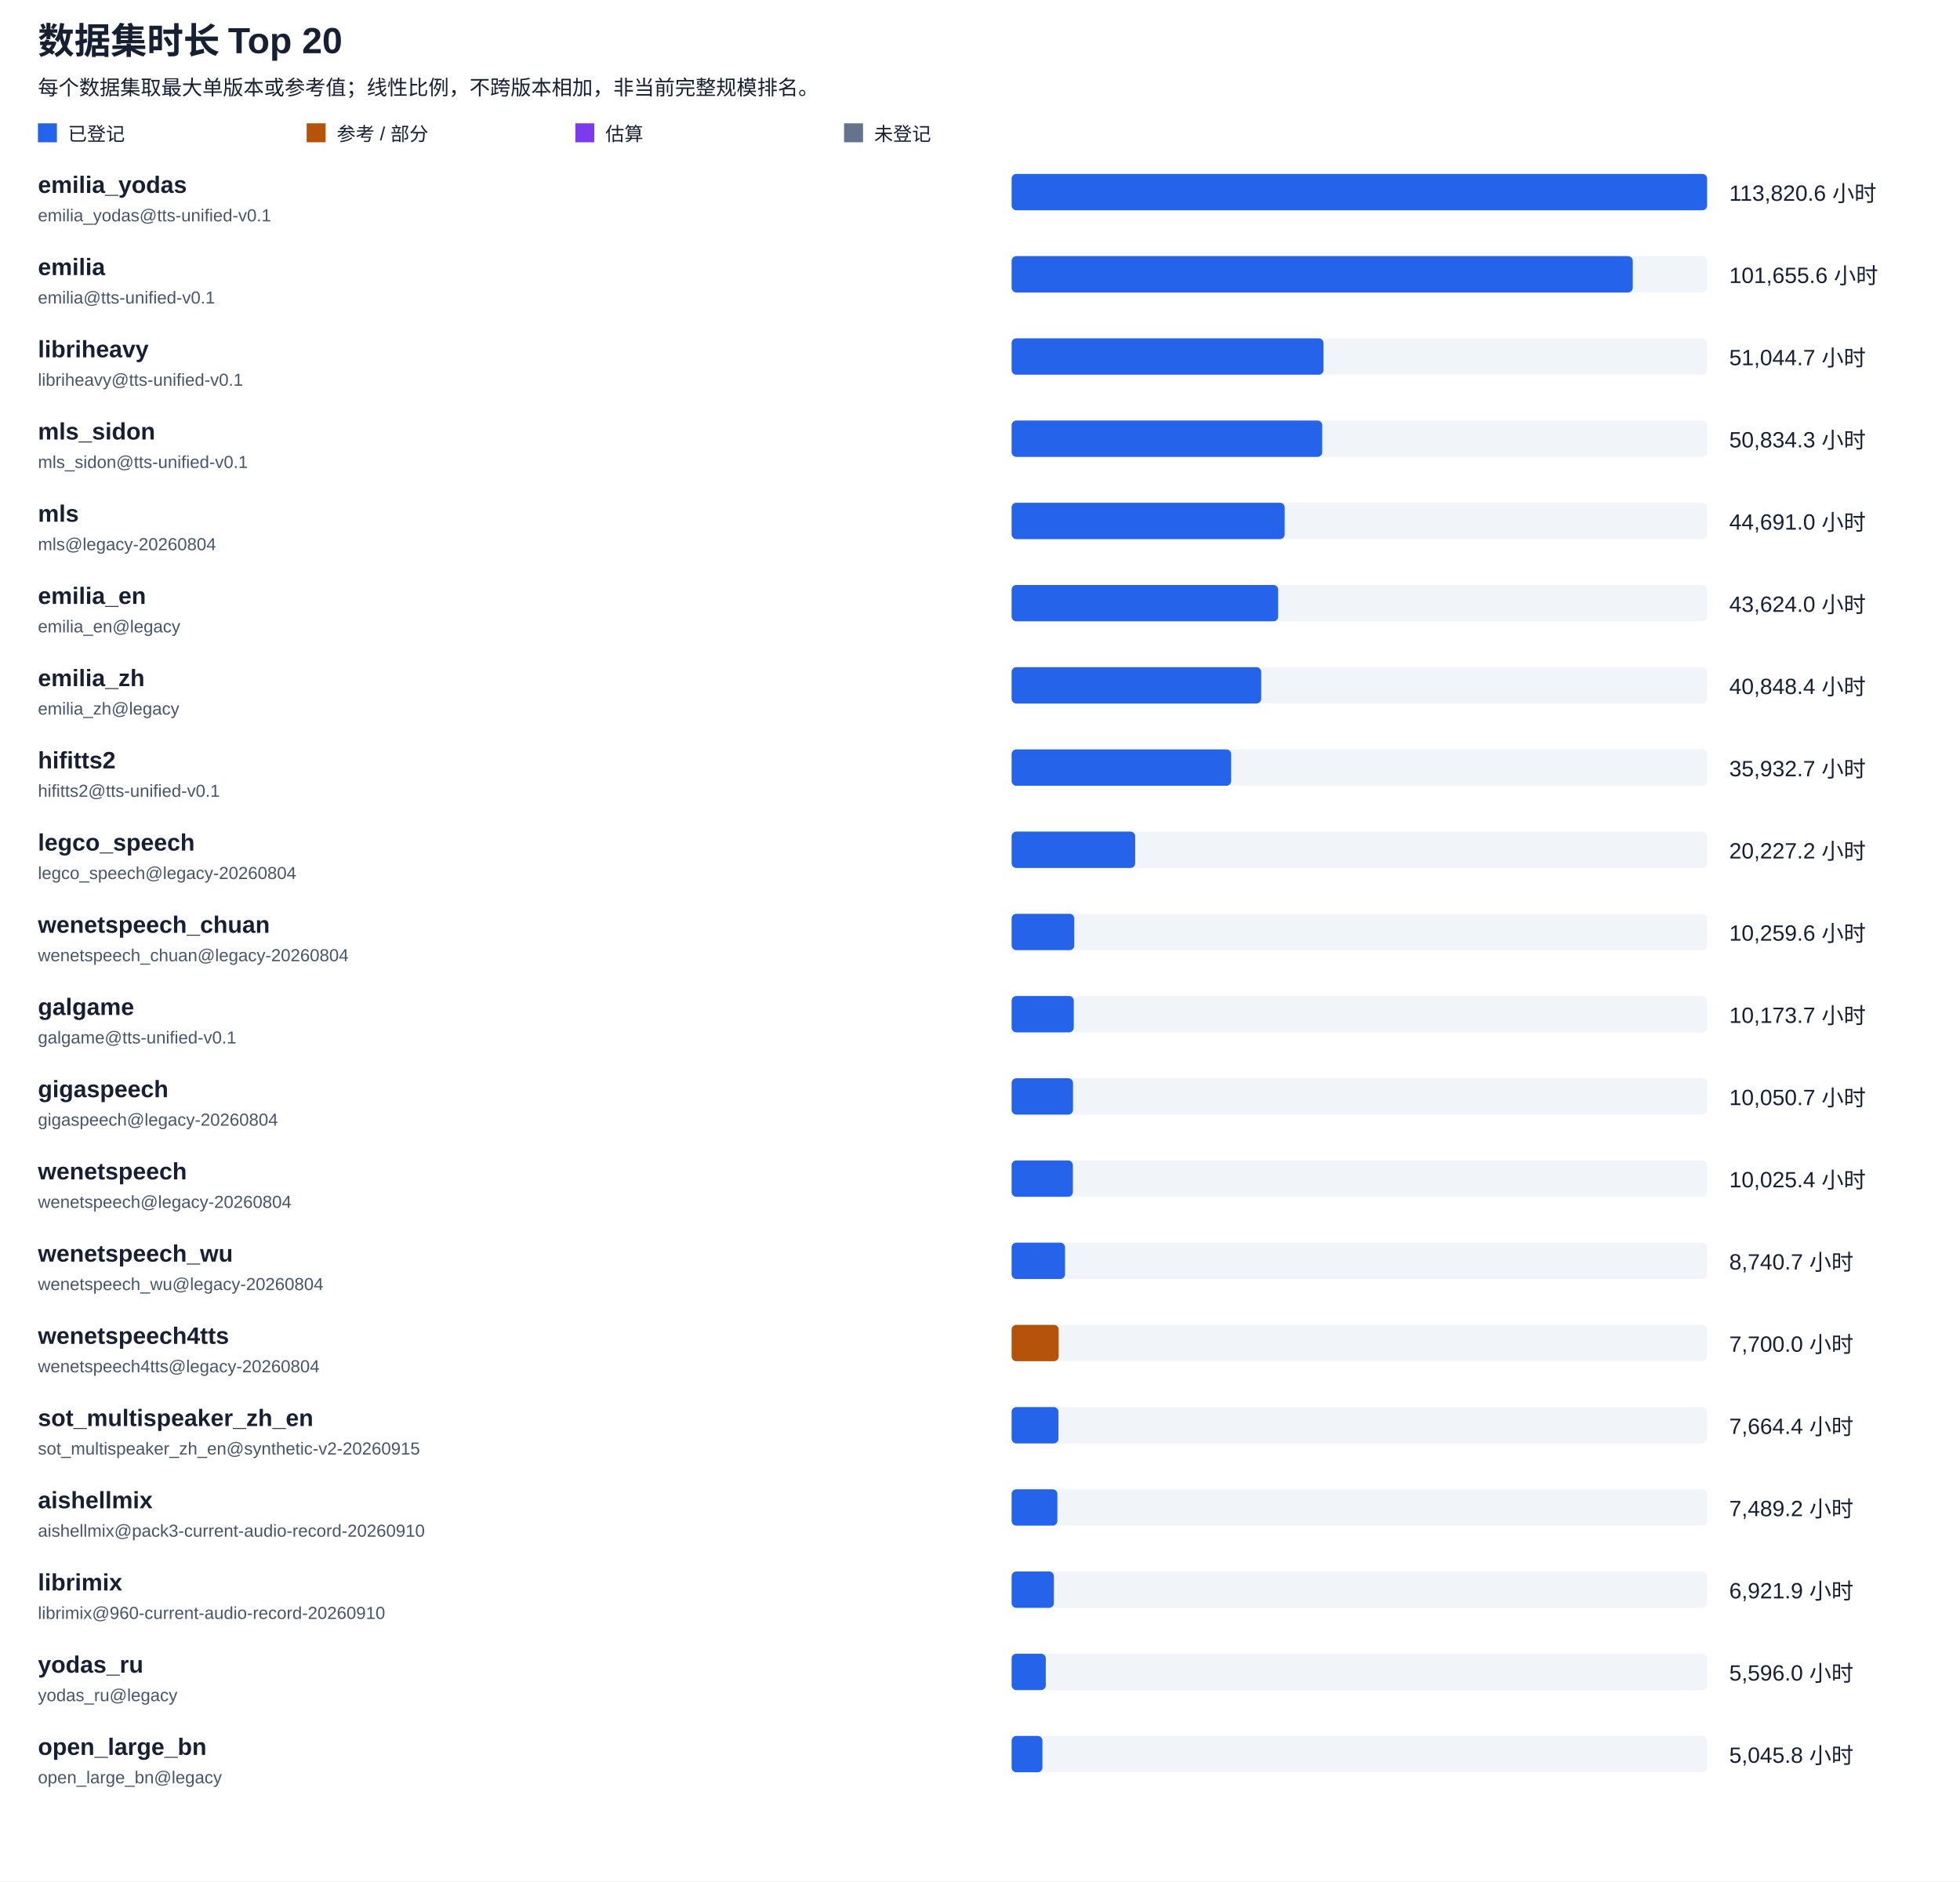
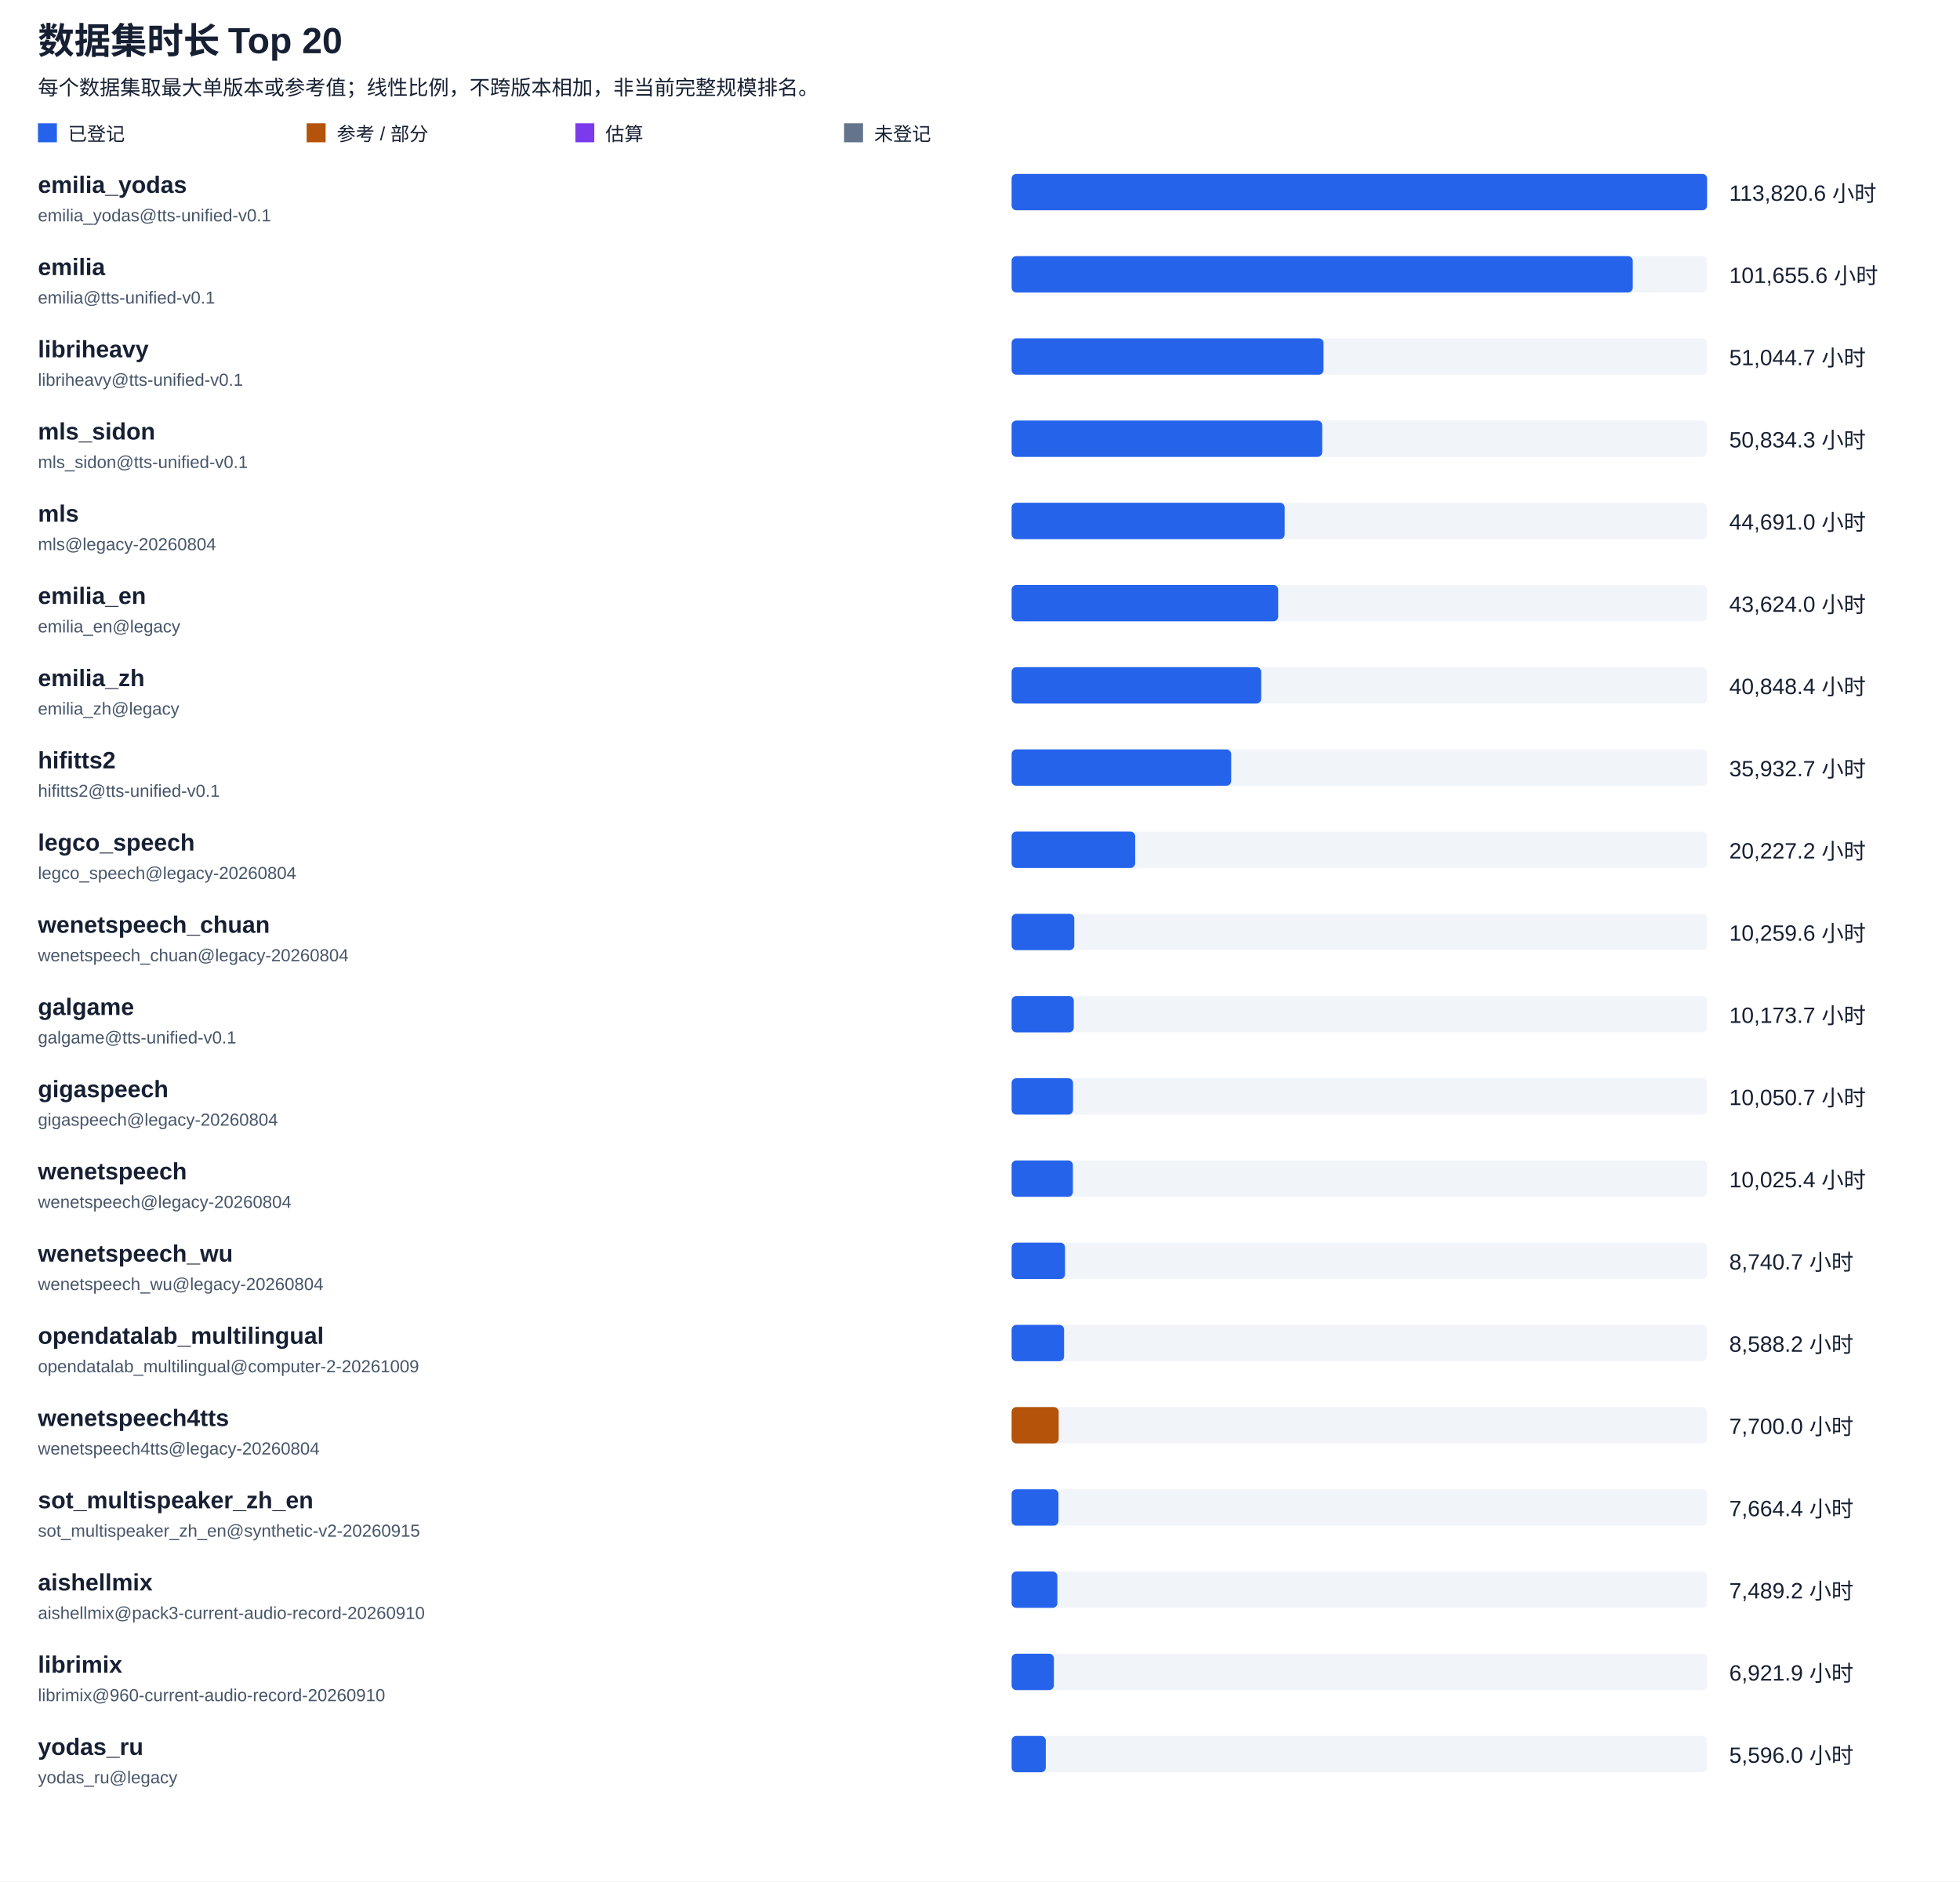
<svg xmlns="http://www.w3.org/2000/svg" width="1240" height="1190" viewBox="0 0 1240 1190" role="img" aria-labelledby="title desc">
  <rect width="100%" height="100%" fill="white" />
  <g font-family="Arial, Noto Sans CJK SC, Microsoft YaHei, sans-serif" fill="#172033">
    <text x="24" y="34" font-size="23" font-weight="700">数据集时长 Top 20</text>
    <text x="24" y="60" font-size="13">每个数据集取最大单版本或参考值；线性比例，不跨版本相加，非当前完整规模排名。</text>
    <rect x="24" y="78" width="12" height="12" fill="#2563eb" />
    <text x="43" y="89" font-size="12">已登记</text>
    <rect x="194" y="78" width="12" height="12" fill="#b45309" />
    <text x="213" y="89" font-size="12">参考 / 部分</text>
    <rect x="364" y="78" width="12" height="12" fill="#7c3aed" />
    <text x="383" y="89" font-size="12">估算</text>
    <rect x="534" y="78" width="12" height="12" fill="#64748b" />
    <text x="553" y="89" font-size="12">未登记</text>
    <text x="24" y="122" font-size="15" font-weight="600">emilia_yodas</text>
    <text x="24" y="140" font-size="11" fill="#475569">emilia_yodas@tts-unified-v0.1</text>
    <rect x="640" y="110" width="440" height="23" rx="3" fill="#f1f5f9" />
    <rect x="640" y="110" width="440.00" height="23" rx="3" fill="#2563eb" />
    <text x="1094" y="127" font-size="14">113,820.6 小时</text>
    <text x="24" y="174" font-size="15" font-weight="600">emilia</text>
    <text x="24" y="192" font-size="11" fill="#475569">emilia@tts-unified-v0.1</text>
    <rect x="640" y="162" width="440" height="23" rx="3" fill="#f1f5f9" />
    <rect x="640" y="162" width="392.97" height="23" rx="3" fill="#2563eb" />
    <text x="1094" y="179" font-size="14">101,655.6 小时</text>
    <text x="24" y="226" font-size="15" font-weight="600">libriheavy</text>
    <text x="24" y="244" font-size="11" fill="#475569">libriheavy@tts-unified-v0.1</text>
    <rect x="640" y="214" width="440" height="23" rx="3" fill="#f1f5f9" />
    <rect x="640" y="214" width="197.33" height="23" rx="3" fill="#2563eb" />
    <text x="1094" y="231" font-size="14">51,044.7 小时</text>
    <text x="24" y="278" font-size="15" font-weight="600">mls_sidon</text>
    <text x="24" y="296" font-size="11" fill="#475569">mls_sidon@tts-unified-v0.1</text>
    <rect x="640" y="266" width="440" height="23" rx="3" fill="#f1f5f9" />
    <rect x="640" y="266" width="196.51" height="23" rx="3" fill="#2563eb" />
    <text x="1094" y="283" font-size="14">50,834.3 小时</text>
    <text x="24" y="330" font-size="15" font-weight="600">mls</text>
    <text x="24" y="348" font-size="11" fill="#475569">mls@legacy-20260804</text>
    <rect x="640" y="318" width="440" height="23" rx="3" fill="#f1f5f9" />
    <rect x="640" y="318" width="172.76" height="23" rx="3" fill="#2563eb" />
    <text x="1094" y="335" font-size="14">44,691.0 小时</text>
    <text x="24" y="382" font-size="15" font-weight="600">emilia_en</text>
    <text x="24" y="400" font-size="11" fill="#475569">emilia_en@legacy</text>
    <rect x="640" y="370" width="440" height="23" rx="3" fill="#f1f5f9" />
    <rect x="640" y="370" width="168.64" height="23" rx="3" fill="#2563eb" />
    <text x="1094" y="387" font-size="14">43,624.0 小时</text>
    <text x="24" y="434" font-size="15" font-weight="600">emilia_zh</text>
    <text x="24" y="452" font-size="11" fill="#475569">emilia_zh@legacy</text>
    <rect x="640" y="422" width="440" height="23" rx="3" fill="#f1f5f9" />
    <rect x="640" y="422" width="157.91" height="23" rx="3" fill="#2563eb" />
    <text x="1094" y="439" font-size="14">40,848.4 小时</text>
    <text x="24" y="486" font-size="15" font-weight="600">hifitts2</text>
    <text x="24" y="504" font-size="11" fill="#475569">hifitts2@tts-unified-v0.1</text>
    <rect x="640" y="474" width="440" height="23" rx="3" fill="#f1f5f9" />
    <rect x="640" y="474" width="138.91" height="23" rx="3" fill="#2563eb" />
    <text x="1094" y="491" font-size="14">35,932.7 小时</text>
    <text x="24" y="538" font-size="15" font-weight="600">legco_speech</text>
    <text x="24" y="556" font-size="11" fill="#475569">legco_speech@legacy-20260804</text>
    <rect x="640" y="526" width="440" height="23" rx="3" fill="#f1f5f9" />
    <rect x="640" y="526" width="78.19" height="23" rx="3" fill="#2563eb" />
    <text x="1094" y="543" font-size="14">20,227.2 小时</text>
    <text x="24" y="590" font-size="15" font-weight="600">wenetspeech_chuan</text>
    <text x="24" y="608" font-size="11" fill="#475569">wenetspeech_chuan@legacy-20260804</text>
    <rect x="640" y="578" width="440" height="23" rx="3" fill="#f1f5f9" />
    <rect x="640" y="578" width="39.66" height="23" rx="3" fill="#2563eb" />
    <text x="1094" y="595" font-size="14">10,259.6 小时</text>
    <text x="24" y="642" font-size="15" font-weight="600">galgame</text>
    <text x="24" y="660" font-size="11" fill="#475569">galgame@tts-unified-v0.1</text>
    <rect x="640" y="630" width="440" height="23" rx="3" fill="#f1f5f9" />
    <rect x="640" y="630" width="39.33" height="23" rx="3" fill="#2563eb" />
    <text x="1094" y="647" font-size="14">10,173.7 小时</text>
    <text x="24" y="694" font-size="15" font-weight="600">gigaspeech</text>
    <text x="24" y="712" font-size="11" fill="#475569">gigaspeech@legacy-20260804</text>
    <rect x="640" y="682" width="440" height="23" rx="3" fill="#f1f5f9" />
    <rect x="640" y="682" width="38.85" height="23" rx="3" fill="#2563eb" />
    <text x="1094" y="699" font-size="14">10,050.7 小时</text>
    <text x="24" y="746" font-size="15" font-weight="600">wenetspeech</text>
    <text x="24" y="764" font-size="11" fill="#475569">wenetspeech@legacy-20260804</text>
    <rect x="640" y="734" width="440" height="23" rx="3" fill="#f1f5f9" />
    <rect x="640" y="734" width="38.76" height="23" rx="3" fill="#2563eb" />
    <text x="1094" y="751" font-size="14">10,025.4 小时</text>
    <text x="24" y="798" font-size="15" font-weight="600">wenetspeech_wu</text>
    <text x="24" y="816" font-size="11" fill="#475569">wenetspeech_wu@legacy-20260804</text>
    <rect x="640" y="786" width="440" height="23" rx="3" fill="#f1f5f9" />
    <rect x="640" y="786" width="33.79" height="23" rx="3" fill="#2563eb" />
    <text x="1094" y="803" font-size="14">8,740.7 小时</text>
-     <text x="24" y="850" font-size="15" font-weight="600">wenetspeech4tts</text>
-     <text x="24" y="868" font-size="11" fill="#475569">wenetspeech4tts@legacy-20260804</text>
+     <text x="24" y="850" font-size="15" font-weight="600">opendatalab_multilingual</text>
+     <text x="24" y="868" font-size="11" fill="#475569">opendatalab_multilingual@computer-2-20261009</text>
    <rect x="640" y="838" width="440" height="23" rx="3" fill="#f1f5f9" />
-     <rect x="640" y="838" width="29.77" height="23" rx="3" fill="#b45309" />
-     <text x="1094" y="855" font-size="14">7,700.0 小时</text>
-     <text x="24" y="902" font-size="15" font-weight="600">sot_multispeaker_zh_en</text>
-     <text x="24" y="920" font-size="11" fill="#475569">sot_multispeaker_zh_en@synthetic-v2-20260915</text>
+     <rect x="640" y="838" width="33.20" height="23" rx="3" fill="#2563eb" />
+     <text x="1094" y="855" font-size="14">8,588.2 小时</text>
+     <text x="24" y="902" font-size="15" font-weight="600">wenetspeech4tts</text>
+     <text x="24" y="920" font-size="11" fill="#475569">wenetspeech4tts@legacy-20260804</text>
    <rect x="640" y="890" width="440" height="23" rx="3" fill="#f1f5f9" />
-     <rect x="640" y="890" width="29.63" height="23" rx="3" fill="#2563eb" />
-     <text x="1094" y="907" font-size="14">7,664.4 小时</text>
-     <text x="24" y="954" font-size="15" font-weight="600">aishellmix</text>
-     <text x="24" y="972" font-size="11" fill="#475569">aishellmix@pack3-current-audio-record-20260910</text>
+     <rect x="640" y="890" width="29.77" height="23" rx="3" fill="#b45309" />
+     <text x="1094" y="907" font-size="14">7,700.0 小时</text>
+     <text x="24" y="954" font-size="15" font-weight="600">sot_multispeaker_zh_en</text>
+     <text x="24" y="972" font-size="11" fill="#475569">sot_multispeaker_zh_en@synthetic-v2-20260915</text>
    <rect x="640" y="942" width="440" height="23" rx="3" fill="#f1f5f9" />
-     <rect x="640" y="942" width="28.95" height="23" rx="3" fill="#2563eb" />
-     <text x="1094" y="959" font-size="14">7,489.2 小时</text>
-     <text x="24" y="1006" font-size="15" font-weight="600">librimix</text>
-     <text x="24" y="1024" font-size="11" fill="#475569">librimix@960-current-audio-record-20260910</text>
+     <rect x="640" y="942" width="29.63" height="23" rx="3" fill="#2563eb" />
+     <text x="1094" y="959" font-size="14">7,664.4 小时</text>
+     <text x="24" y="1006" font-size="15" font-weight="600">aishellmix</text>
+     <text x="24" y="1024" font-size="11" fill="#475569">aishellmix@pack3-current-audio-record-20260910</text>
    <rect x="640" y="994" width="440" height="23" rx="3" fill="#f1f5f9" />
-     <rect x="640" y="994" width="26.76" height="23" rx="3" fill="#2563eb" />
-     <text x="1094" y="1011" font-size="14">6,921.9 小时</text>
-     <text x="24" y="1058" font-size="15" font-weight="600">yodas_ru</text>
-     <text x="24" y="1076" font-size="11" fill="#475569">yodas_ru@legacy</text>
+     <rect x="640" y="994" width="28.95" height="23" rx="3" fill="#2563eb" />
+     <text x="1094" y="1011" font-size="14">7,489.2 小时</text>
+     <text x="24" y="1058" font-size="15" font-weight="600">librimix</text>
+     <text x="24" y="1076" font-size="11" fill="#475569">librimix@960-current-audio-record-20260910</text>
    <rect x="640" y="1046" width="440" height="23" rx="3" fill="#f1f5f9" />
-     <rect x="640" y="1046" width="21.63" height="23" rx="3" fill="#2563eb" />
-     <text x="1094" y="1063" font-size="14">5,596.0 小时</text>
-     <text x="24" y="1110" font-size="15" font-weight="600">open_large_bn</text>
-     <text x="24" y="1128" font-size="11" fill="#475569">open_large_bn@legacy</text>
+     <rect x="640" y="1046" width="26.76" height="23" rx="3" fill="#2563eb" />
+     <text x="1094" y="1063" font-size="14">6,921.9 小时</text>
+     <text x="24" y="1110" font-size="15" font-weight="600">yodas_ru</text>
+     <text x="24" y="1128" font-size="11" fill="#475569">yodas_ru@legacy</text>
    <rect x="640" y="1098" width="440" height="23" rx="3" fill="#f1f5f9" />
-     <rect x="640" y="1098" width="19.51" height="23" rx="3" fill="#2563eb" />
-     <text x="1094" y="1115" font-size="14">5,045.8 小时</text>
+     <rect x="640" y="1098" width="21.63" height="23" rx="3" fill="#2563eb" />
+     <text x="1094" y="1115" font-size="14">5,596.0 小时</text>
  </g>
</svg>
